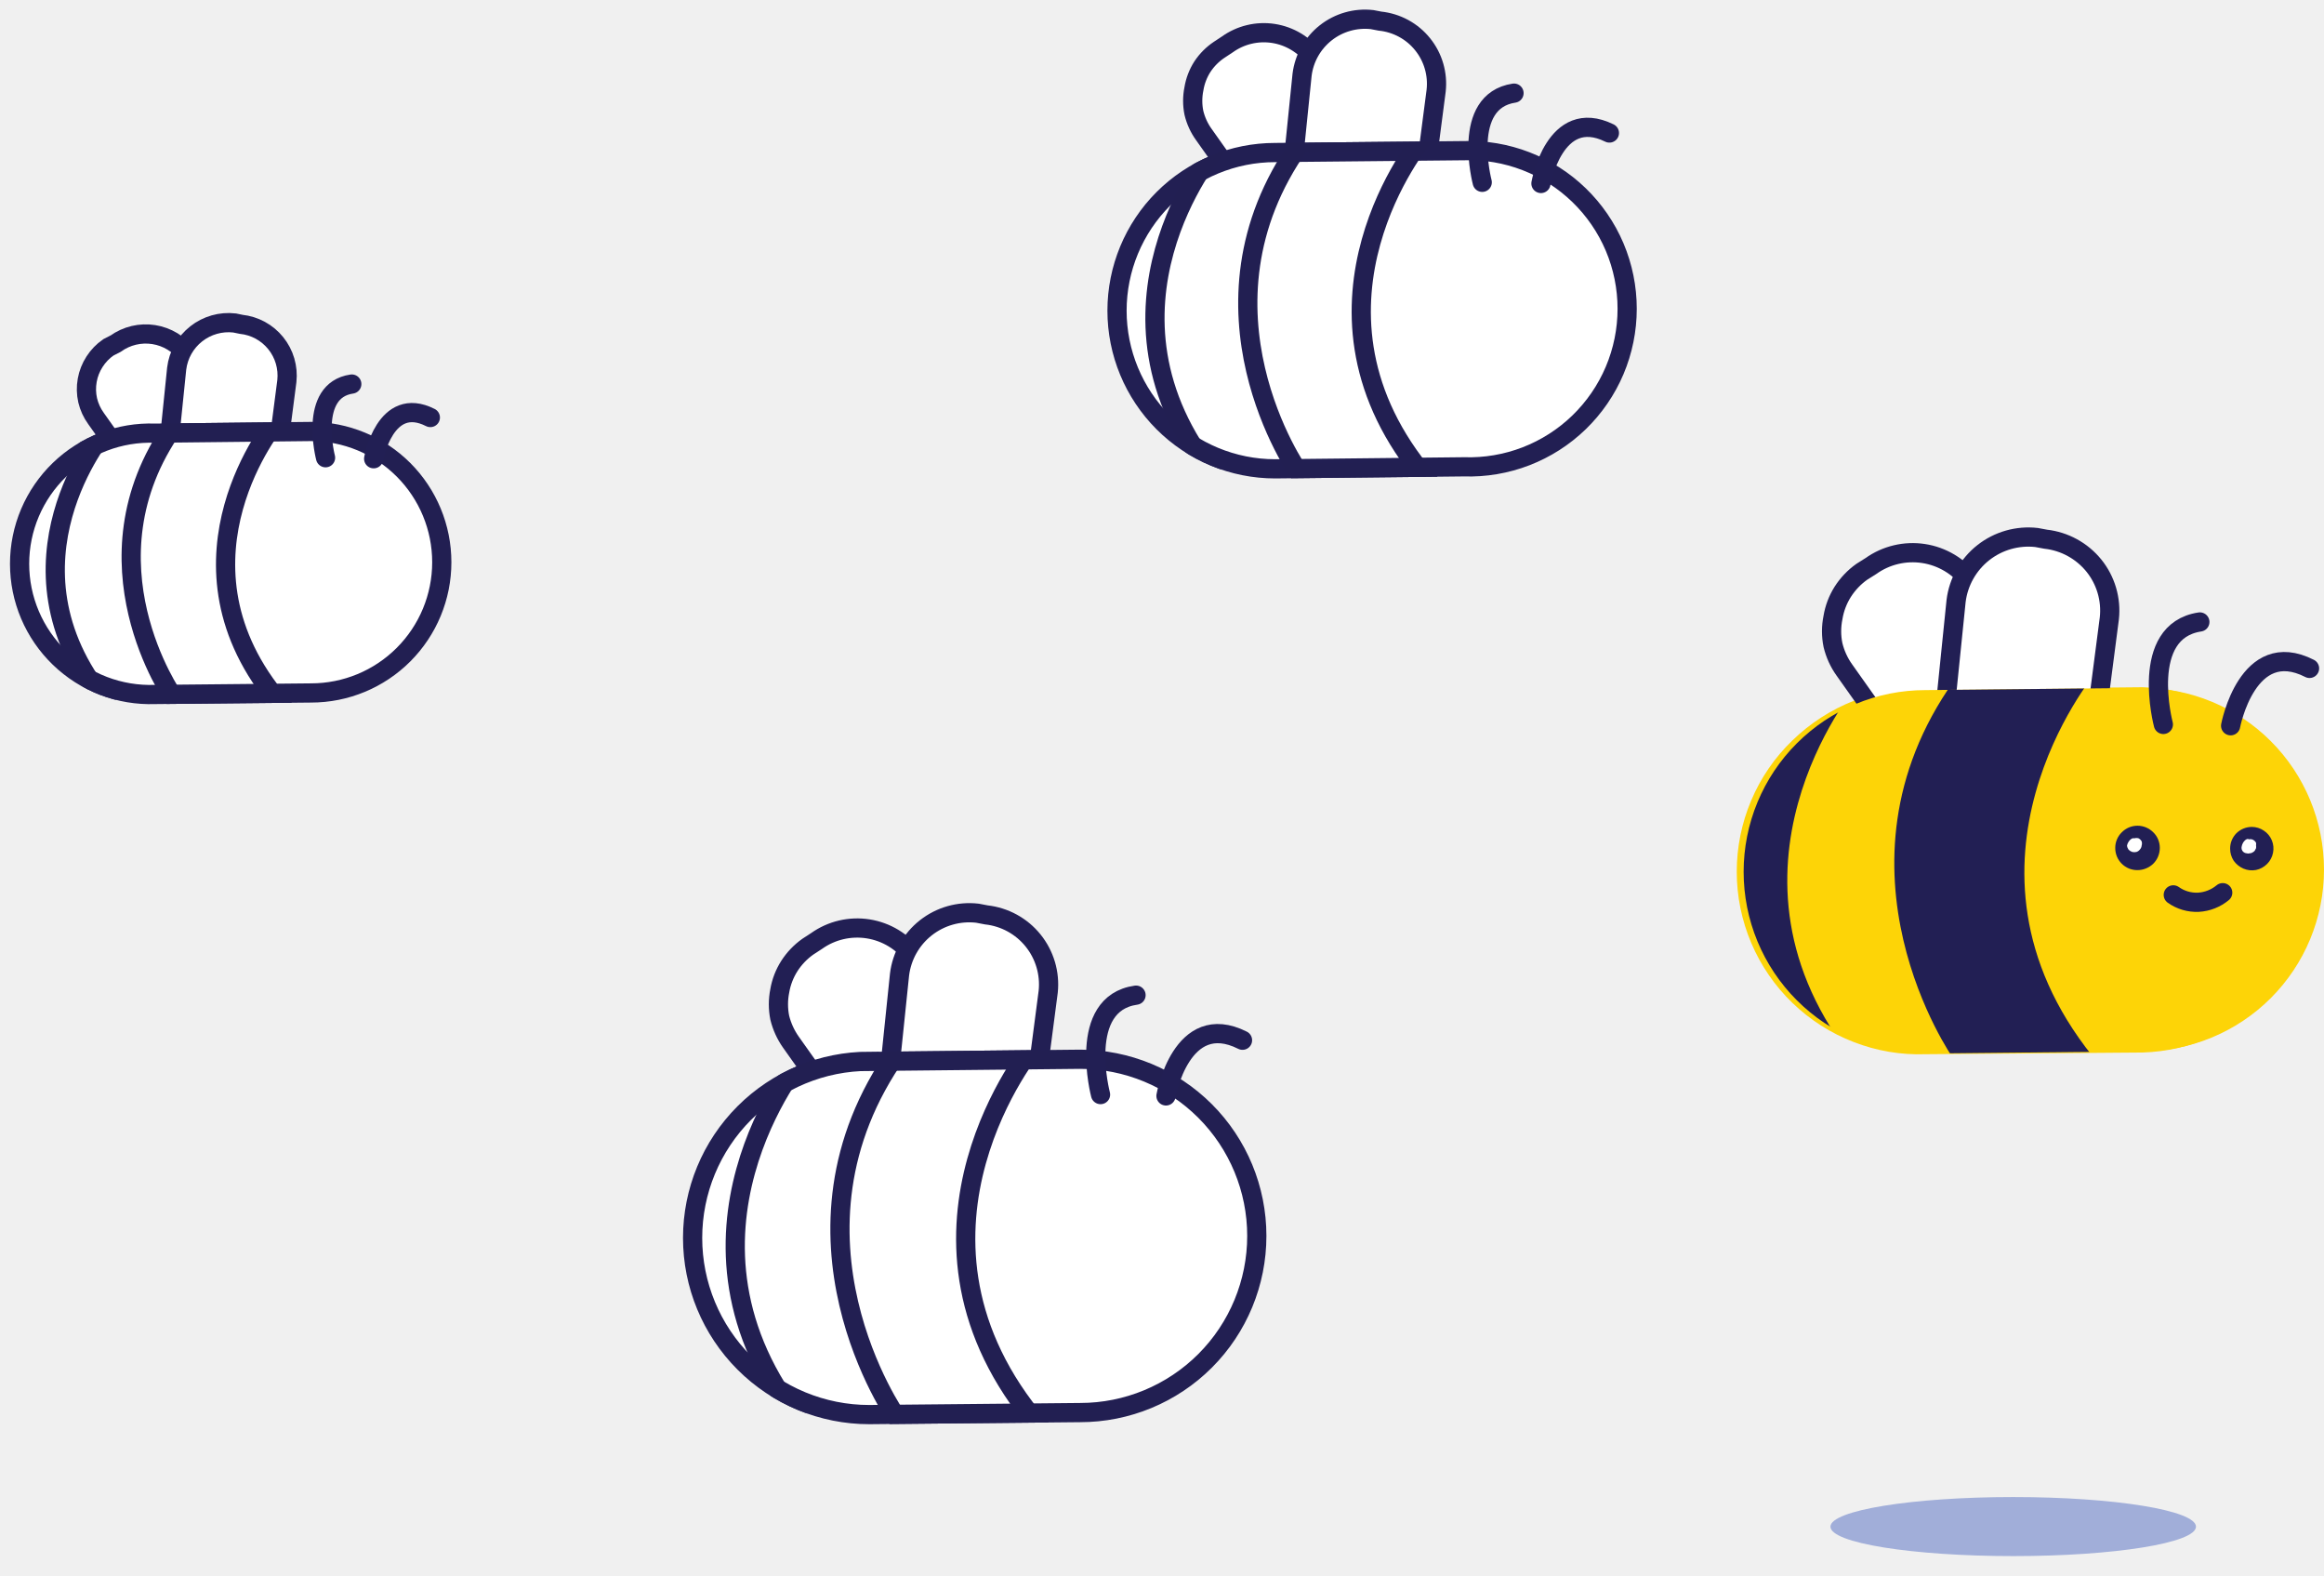
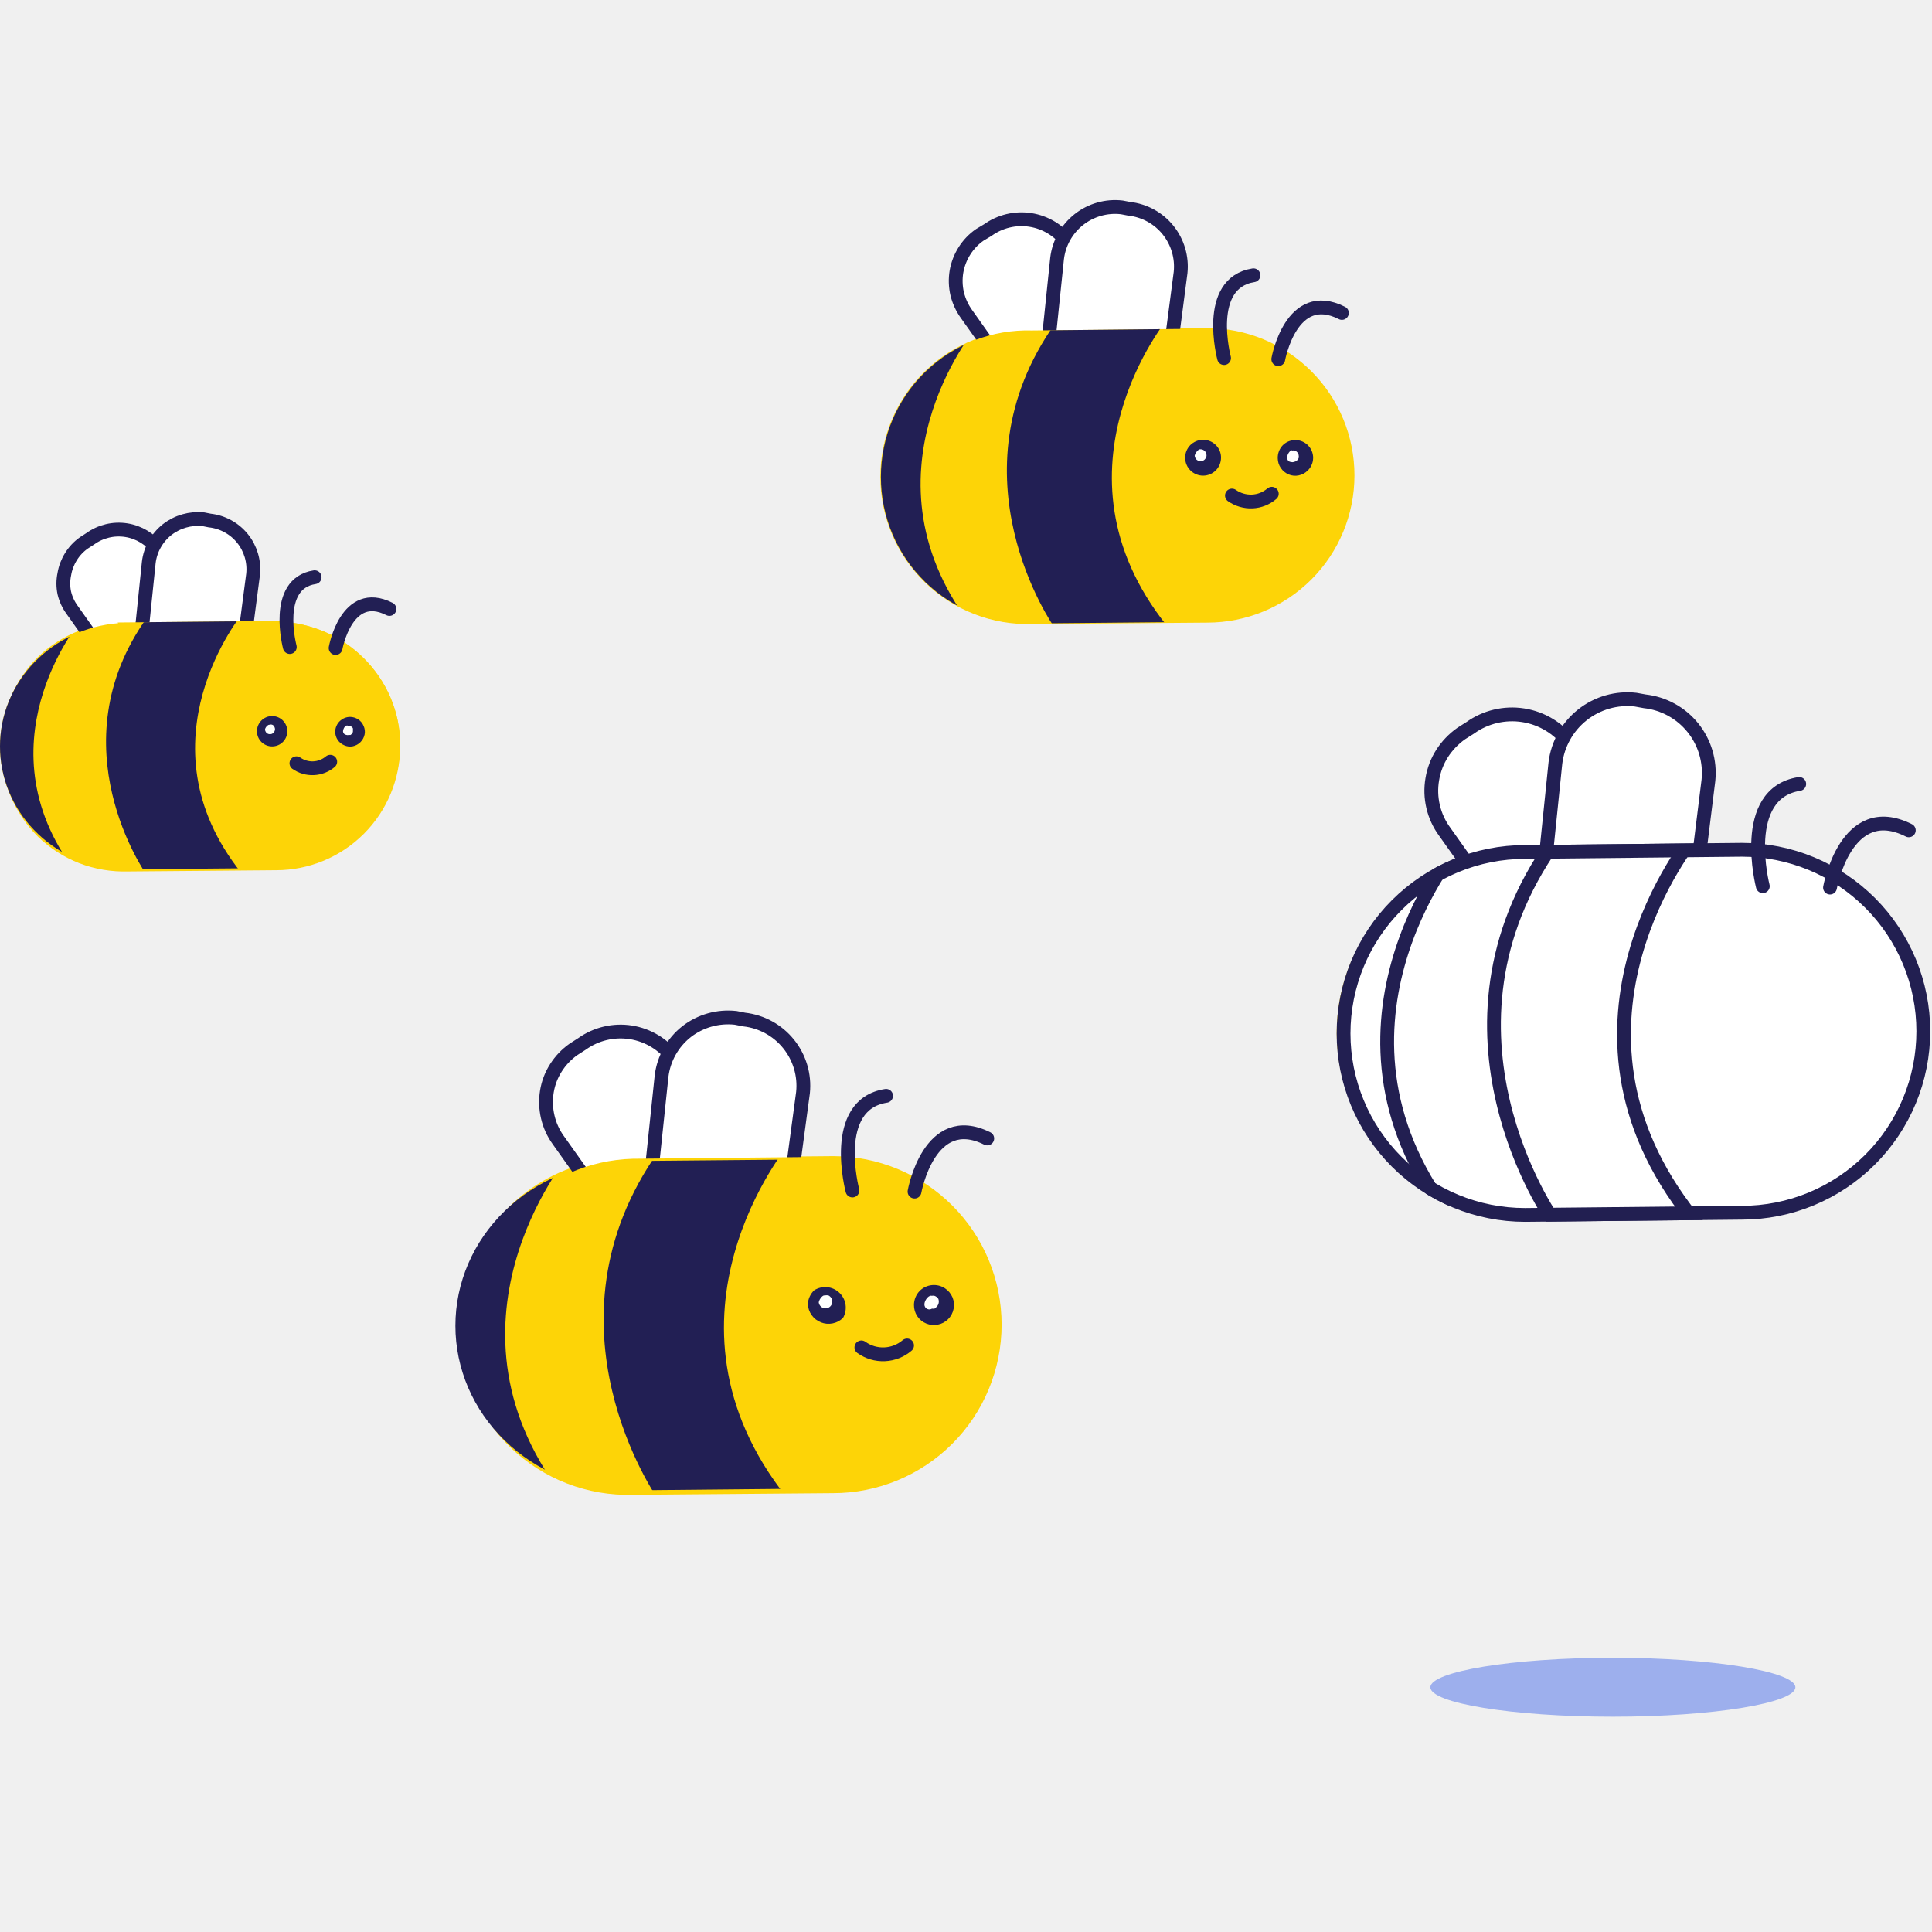
- <svg xmlns="http://www.w3.org/2000/svg" width="121" height="82" viewBox="0 0 121 82" fill="none">
-   <path d="M100.251 35.879L111.558 35.774C114.03 35.849 116.375 36.883 118.097 38.658C119.818 40.433 120.781 42.809 120.781 45.281C120.781 47.754 119.818 50.129 118.097 51.904C116.375 53.679 114.03 54.713 111.558 54.788L100.251 54.876C98.978 54.922 97.708 54.707 96.52 54.245C95.33 53.788 94.244 53.096 93.327 52.21C92.409 51.325 91.68 50.264 91.181 49.09C90.683 47.916 90.425 46.655 90.425 45.38C90.424 44.105 90.68 42.842 91.177 41.668C91.673 40.491 92.403 39.427 93.323 38.542C94.243 37.646 95.333 36.943 96.529 36.475C97.718 36.03 98.983 35.828 100.251 35.879Z" fill="#FDD407" />
-   <path d="M104.648 40.372L105.112 40.153C105.51 39.873 105.846 39.515 106.102 39.102C106.619 38.275 106.786 37.276 106.566 36.326C106.45 35.856 106.245 35.413 105.962 35.021L102.572 30.256C101.983 29.478 101.114 28.96 100.149 28.813C99.184 28.666 98.199 28.901 97.405 29.468L96.932 29.766C96.538 30.046 96.202 30.4 95.942 30.808C95.685 31.216 95.512 31.672 95.434 32.148C95.338 32.619 95.338 33.105 95.434 33.575C95.547 34.045 95.749 34.488 96.03 34.88L99.419 39.663C99.715 40.058 100.086 40.39 100.511 40.641C100.936 40.891 101.407 41.055 101.895 41.123C102.384 41.19 102.881 41.16 103.358 41.035C103.835 40.909 104.283 40.69 104.675 40.39L104.648 40.372Z" fill="white" stroke="#221F54" stroke-miterlimit="10" stroke-linecap="round" />
-   <path d="M104.412 41.187L104.893 41.283C105.883 41.387 106.874 41.1 107.655 40.483C108.436 39.866 108.944 38.968 109.071 37.981L109.824 32.183C109.877 31.696 109.832 31.203 109.694 30.732C109.556 30.262 109.326 29.823 109.019 29.442C108.394 28.671 107.491 28.177 106.505 28.067L106.032 27.979C105.04 27.868 104.044 28.152 103.26 28.77C102.477 29.388 101.968 30.29 101.845 31.281L101.25 37.114C101.177 37.592 101.201 38.08 101.322 38.548C101.442 39.016 101.656 39.455 101.95 39.838C102.247 40.22 102.62 40.536 103.045 40.766C103.466 41.002 103.932 41.145 104.412 41.187Z" fill="white" stroke="#221F54" stroke-miterlimit="10" stroke-linecap="round" />
-   <path d="M100.242 35.923L111.541 35.809C114.049 35.809 116.455 36.805 118.229 38.579C120.003 40.353 121 42.759 121 45.268C121 47.777 120.003 50.183 118.229 51.956C116.455 53.73 114.049 54.727 111.541 54.727L100.242 54.841C99 54.841 97.77 54.596 96.623 54.121C95.475 53.645 94.432 52.949 93.554 52.07C92.675 51.192 91.979 50.149 91.503 49.002C91.028 47.854 90.783 46.624 90.783 45.382C90.783 44.14 91.028 42.91 91.503 41.762C91.979 40.614 92.675 39.572 93.554 38.693C94.432 37.815 95.475 37.118 96.623 36.643C97.77 36.167 99 35.923 100.242 35.923Z" fill="#FDD407" />
-   <mask id="mask0" mask-type="alpha" maskUnits="userSpaceOnUse" x="90" y="35" width="31" height="20">
-     <path d="M100.242 35.923L111.541 35.809C114.049 35.809 116.455 36.805 118.229 38.579C120.003 40.353 121 42.759 121 45.268C121 47.777 120.003 50.183 118.229 51.956C116.455 53.73 114.049 54.727 111.541 54.727L100.242 54.841C99 54.841 97.77 54.596 96.623 54.121C95.475 53.645 94.432 52.949 93.554 52.07C92.675 51.192 91.979 50.149 91.503 49.002C91.028 47.854 90.783 46.624 90.783 45.382C90.783 44.14 91.028 42.91 91.503 41.762C91.979 40.614 92.675 39.572 93.554 38.693C94.432 37.815 95.475 37.118 96.623 36.643C97.77 36.167 99 35.923 100.242 35.923Z" fill="#FDD407" />
+ <svg xmlns="http://www.w3.org/2000/svg" width="140" height="140" viewBox="0 0 140 140" fill="none">
+   <path d="M110.53 61.678L126.24 61.498C129.744 61.498 133.104 62.89 135.581 65.368C138.058 67.845 139.45 71.205 139.45 74.709C139.45 78.212 138.058 81.572 135.581 84.049C133.104 86.527 129.744 87.918 126.24 87.918L110.53 88.049C107.861 88.138 105.227 87.417 102.976 85.981C100.724 84.544 98.96 82.46 97.917 80.001C96.874 77.543 96.599 74.826 97.13 72.209C97.66 69.592 98.971 67.196 100.89 65.338C102.168 64.111 103.677 63.149 105.33 62.508C106.99 61.886 108.759 61.603 110.53 61.678Z" fill="#FDD407" />
+   <path d="M116.64 67.928L117.28 67.618C117.83 67.23 118.299 66.737 118.66 66.168C119.021 65.601 119.263 64.967 119.373 64.304C119.483 63.641 119.458 62.962 119.3 62.309C119.142 61.656 118.857 61.04 118.46 60.498L113.75 53.868C112.936 52.773 111.724 52.041 110.376 51.83C109.028 51.619 107.65 51.945 106.54 52.739L105.88 53.158C105.332 53.546 104.864 54.035 104.5 54.599C104.141 55.165 103.9 55.797 103.79 56.459C103.676 57.119 103.696 57.796 103.849 58.449C104.002 59.102 104.284 59.717 104.68 60.258L109.4 66.909C110.231 67.996 111.458 68.712 112.814 68.899C114.17 69.086 115.545 68.73 116.64 67.909V67.928Z" fill="white" stroke="#221F54" stroke-miterlimit="10" stroke-linecap="round" />
+   <path d="M116.32 69.059L116.98 69.189C118.358 69.336 119.738 68.938 120.826 68.08C121.914 67.222 122.622 65.972 122.8 64.599L123.8 56.539C123.94 55.169 123.533 53.798 122.668 52.727C121.803 51.656 120.549 50.97 119.18 50.819L118.52 50.699C117.142 50.543 115.759 50.939 114.671 51.798C113.583 52.658 112.878 53.912 112.71 55.289L111.88 63.389C111.77 64.054 111.8 64.736 111.97 65.389C112.132 66.041 112.432 66.652 112.85 67.179C113.264 67.71 113.781 68.152 114.37 68.479C114.972 68.808 115.636 69.006 116.32 69.059Z" fill="white" stroke="#221F54" stroke-miterlimit="10" stroke-linecap="round" />
+   <path d="M110.51 61.738L126.22 61.578C127.947 61.578 129.657 61.919 131.252 62.579C132.848 63.24 134.297 64.209 135.518 65.43C136.74 66.651 137.708 68.101 138.369 69.696C139.03 71.291 139.37 73.001 139.37 74.728C139.37 76.455 139.03 78.165 138.369 79.761C137.708 81.356 136.74 82.806 135.518 84.027C134.297 85.248 132.848 86.216 131.252 86.877C129.657 87.538 127.947 87.878 126.22 87.878L110.51 88.038C108.783 88.038 107.073 87.698 105.478 87.037C103.882 86.376 102.433 85.408 101.212 84.187C99.99 82.966 99.022 81.516 98.361 79.921C97.7 78.325 97.36 76.615 97.36 74.888C97.36 73.162 97.7 71.451 98.361 69.856C99.022 68.261 99.99 66.811 101.212 65.59C102.433 64.369 103.882 63.4 105.478 62.739C107.073 62.078 108.783 61.738 110.51 61.738Z" fill="white" stroke="#221F51" stroke-miterlimit="10" />
+   <mask id="mask0" mask-type="alpha" maskUnits="userSpaceOnUse" x="96" y="61" width="44" height="28">
+     <path d="M110.51 61.739L126.22 61.579C127.947 61.579 129.657 61.919 131.252 62.58C132.848 63.24 134.297 64.209 135.519 65.43C136.74 66.651 137.708 68.101 138.369 69.696C139.03 71.292 139.37 73.002 139.37 74.729C139.37 76.456 139.03 78.165 138.369 79.761C137.708 81.356 136.74 82.806 135.519 84.027C134.297 85.248 132.848 86.217 131.252 86.878C129.657 87.538 127.947 87.879 126.22 87.879L110.51 88.039C108.783 88.039 107.073 87.698 105.478 87.038C103.882 86.377 102.433 85.408 101.212 84.187C99.991 82.966 99.022 81.516 98.361 79.921C97.7 78.326 97.36 76.615 97.36 74.889C97.36 73.162 97.7 71.452 98.361 69.856C99.022 68.261 99.991 66.811 101.212 65.59C102.433 64.369 103.882 63.4 105.478 62.74C107.073 62.079 108.783 61.739 110.51 61.739Z" fill="white" stroke="#221F51" stroke-miterlimit="10" />
  </mask>
  <g mask="url(#mask0)">
-     <path d="M109.045 35.108C109.045 35.108 100.908 44.926 108.949 54.981L101.679 55.069C101.679 55.069 94.777 45.233 101.732 35.441C101.924 35.31 109.027 35.187 109.045 35.108Z" fill="#221F54" />
-     <path d="M96.617 35.765C96.617 35.765 88.603 45.399 96.617 55.314L89.356 55.419C89.356 55.419 82.428 45.68 89.356 36.089C89.417 35.958 96.634 36.01 96.617 35.765Z" fill="#221F54" />
+     <path d="M122.75 60.609C122.75 60.609 111.44 74.259 122.61 88.229L112.51 88.349C112.51 88.349 102.89 74.699 112.59 61.069C112.85 60.889 122.72 60.719 122.75 60.609Z" stroke="#221F51" stroke-miterlimit="10" />
+     <path d="M105.47 61.498C105.47 61.498 94.33 74.849 105.47 88.678L95.38 88.819C95.38 88.819 85.76 75.278 95.38 61.959C95.46 61.788 105.5 61.868 105.47 61.498Z" stroke="#221F51" stroke-miterlimit="10" />
  </g>
-   <path d="M115.727 46.468C115.368 46.766 114.923 46.94 114.458 46.967C113.992 46.987 113.533 46.852 113.153 46.582" stroke="#221F54" stroke-miterlimit="10" stroke-linecap="round" />
-   <path d="M110.131 44.138C110.13 44.29 110.159 44.441 110.216 44.582C110.274 44.723 110.359 44.851 110.467 44.958C110.574 45.066 110.702 45.151 110.843 45.209C110.984 45.266 111.135 45.295 111.287 45.294C111.594 45.293 111.888 45.173 112.11 44.961C112.329 44.743 112.451 44.447 112.452 44.138C112.452 43.986 112.422 43.836 112.364 43.696C112.305 43.556 112.219 43.429 112.11 43.324C111.892 43.105 111.596 42.982 111.287 42.982C111.135 42.982 110.985 43.013 110.845 43.071C110.706 43.13 110.579 43.216 110.472 43.324C110.364 43.429 110.277 43.556 110.219 43.696C110.16 43.836 110.13 43.986 110.131 44.138Z" fill="#221F54" />
-   <path d="M110.744 44.016C110.751 44.091 110.779 44.164 110.823 44.226C110.876 44.281 110.942 44.324 111.015 44.348C111.087 44.366 111.162 44.366 111.234 44.348C111.308 44.325 111.373 44.279 111.418 44.217C111.468 44.161 111.499 44.09 111.506 44.016C111.528 43.944 111.528 43.868 111.506 43.797C111.47 43.73 111.415 43.675 111.348 43.639C111.274 43.617 111.195 43.617 111.121 43.639C110.998 43.586 110.788 43.788 110.744 44.016Z" fill="white" />
-   <path d="M116.113 44.173C116.112 44.397 116.176 44.616 116.297 44.804C116.425 44.985 116.601 45.127 116.805 45.215C117.012 45.304 117.24 45.328 117.462 45.286C117.681 45.24 117.882 45.13 118.04 44.97C118.197 44.812 118.303 44.611 118.346 44.392C118.391 44.173 118.369 43.946 118.283 43.74C118.198 43.534 118.052 43.358 117.864 43.236C117.681 43.112 117.464 43.045 117.243 43.044C116.941 43.045 116.652 43.164 116.437 43.376C116.228 43.589 116.111 43.875 116.113 44.173Z" fill="#221F54" />
-   <path d="M116.717 44.05C116.7 44.105 116.7 44.164 116.717 44.219C116.734 44.274 116.768 44.322 116.814 44.357C116.858 44.394 116.913 44.415 116.971 44.418C117.025 44.435 117.083 44.435 117.138 44.418C117.188 44.417 117.236 44.402 117.278 44.375C117.321 44.353 117.36 44.324 117.392 44.287C117.418 44.245 117.442 44.201 117.462 44.156C117.47 44.106 117.47 44.056 117.462 44.007C117.469 43.96 117.469 43.913 117.462 43.867C117.437 43.823 117.404 43.784 117.365 43.753C117.329 43.724 117.287 43.703 117.243 43.691C117.194 43.678 117.143 43.678 117.094 43.691C116.98 43.604 116.761 43.814 116.717 44.05Z" fill="white" />
-   <path d="M116.139 37.779C116.139 37.779 117.015 33.146 120.247 34.793" stroke="#221F54" stroke-miterlimit="10" stroke-linecap="round" />
-   <path d="M112.636 37.71C112.636 37.71 111.348 32.857 114.536 32.376" stroke="#221F54" stroke-miterlimit="10" stroke-linecap="round" />
-   <path d="M104.823 81.002C110.078 81.002 114.335 80.319 114.335 79.47C114.335 78.62 110.078 77.928 104.823 77.928C99.568 77.928 95.303 78.62 95.303 79.47C95.303 80.319 99.559 81.002 104.823 81.002Z" fill="#A1AED9" />
-   <path d="M45.275 55.2L56.24 55.104C58.689 55.104 61.037 56.076 62.768 57.808C64.499 59.539 65.472 61.887 65.472 64.335C65.472 66.783 64.499 69.132 62.768 70.863C61.037 72.594 58.689 73.567 56.24 73.567L45.266 73.654C44.024 73.694 42.787 73.482 41.629 73.031C40.471 72.579 39.417 71.897 38.531 71.027C37.639 70.166 36.929 69.135 36.444 67.994C35.96 66.854 35.71 65.627 35.71 64.388C35.71 63.148 35.96 61.922 36.444 60.781C36.929 59.64 37.639 58.609 38.531 57.749C39.419 56.881 40.474 56.2 41.631 55.749C42.788 55.297 44.025 55.084 45.266 55.121L45.275 55.2Z" fill="#FDD407" />
-   <path d="M49.54 59.571L49.996 59.352C50.386 59.092 50.722 58.759 50.985 58.371C51.238 57.974 51.407 57.53 51.484 57.066C51.564 56.603 51.546 56.129 51.432 55.673C51.323 55.216 51.127 54.785 50.854 54.403L47.561 49.779C46.991 49.013 46.144 48.501 45.201 48.352C44.258 48.203 43.294 48.429 42.516 48.982L42.06 49.279C41.677 49.55 41.35 49.892 41.097 50.287C40.846 50.681 40.676 51.122 40.598 51.583C40.506 52.042 40.506 52.516 40.598 52.975C40.71 53.431 40.906 53.861 41.176 54.245L44.469 58.887C45.051 59.649 45.911 60.149 46.86 60.28C47.328 60.348 47.806 60.322 48.264 60.205C48.722 60.088 49.153 59.881 49.531 59.597L49.54 59.571Z" fill="white" stroke="#221F54" stroke-miterlimit="10" stroke-linecap="round" />
-   <path d="M49.321 60.359L49.785 60.446C50.746 60.553 51.709 60.277 52.468 59.679C53.227 59.081 53.72 58.208 53.84 57.25L54.576 51.618C54.675 50.662 54.391 49.705 53.787 48.957C53.184 48.209 52.309 47.73 51.353 47.624L50.889 47.536C49.928 47.425 48.962 47.699 48.202 48.298C47.442 48.897 46.95 49.773 46.834 50.733L46.247 56.4C46.174 56.864 46.198 57.338 46.317 57.793C46.431 58.248 46.64 58.675 46.93 59.045C47.215 59.419 47.575 59.728 47.987 59.955C48.399 60.181 48.853 60.319 49.321 60.359Z" fill="white" stroke="#221F54" stroke-miterlimit="10" stroke-linecap="round" />
-   <path d="M45.257 55.252L56.24 55.139C58.679 55.139 61.018 56.108 62.743 57.832C64.468 59.557 65.436 61.896 65.436 64.335C65.436 66.774 64.468 69.113 62.743 70.838C61.018 72.562 58.679 73.531 56.24 73.531L45.257 73.636C42.818 73.636 40.479 72.668 38.754 70.943C37.029 69.218 36.061 66.879 36.061 64.44C36.061 62.001 37.029 59.662 38.754 57.937C40.479 56.213 42.818 55.244 45.257 55.244V55.252Z" fill="white" stroke="#221F52" stroke-miterlimit="10" />
-   <mask id="mask1" mask-type="alpha" maskUnits="userSpaceOnUse" x="35" y="54" width="31" height="21">
-     <path d="M45.257 55.252L56.24 55.139C58.679 55.139 61.019 56.108 62.743 57.832C64.468 59.557 65.437 61.896 65.437 64.335C65.437 66.774 64.468 69.113 62.743 70.838C61.019 72.562 58.679 73.531 56.24 73.531L45.257 73.636C42.818 73.636 40.479 72.668 38.755 70.943C37.03 69.218 36.061 66.879 36.061 64.44C36.061 62.001 37.03 59.662 38.755 57.937C40.479 56.213 42.818 55.244 45.257 55.244V55.252Z" fill="white" stroke="#221F52" stroke-miterlimit="10" />
+   <path d="M132.61 64.319C132.61 64.319 133.76 57.879 138.32 60.169" stroke="#221F54" stroke-miterlimit="10" stroke-linecap="round" />
+   <path d="M127.74 64.219C127.74 64.219 126 57.499 130.38 56.809" stroke="#221F54" stroke-miterlimit="10" stroke-linecap="round" />
+   <path d="M116.87 124.398C124.18 124.398 130.1 123.398 130.1 122.268C130.1 121.138 124.18 120.128 116.87 120.128C109.56 120.128 103.65 121.128 103.65 122.268C103.65 123.408 109.57 124.398 116.87 124.398Z" fill="#9DAFED" />
+   <path d="M45.86 83.909L60.37 83.779C63.608 83.779 66.714 85.065 69.004 87.355C71.294 89.645 72.58 92.75 72.58 95.989C72.58 99.227 71.294 102.333 69.004 104.622C66.714 106.912 63.608 108.199 60.37 108.199L45.86 108.319C44.23 108.365 42.607 108.086 41.086 107.499C39.565 106.912 38.176 106.028 37 104.899C35.826 103.759 34.888 102.4 34.24 100.899C33.6 99.39 33.27 97.768 33.27 96.129C33.27 94.49 33.6 92.867 34.24 91.359C35.209 89.087 36.841 87.16 38.924 85.833C41.006 84.505 43.441 83.838 45.91 83.919L45.86 83.909Z" fill="#FDD407" />
+   <path d="M51.5 89.689L52.1 89.399C52.608 89.045 53.041 88.593 53.37 88.069C53.691 87.539 53.905 86.951 54 86.338C54.125 85.732 54.125 85.106 54 84.499C53.856 83.894 53.594 83.323 53.23 82.819L48.83 76.698C48.081 75.683 46.962 75.004 45.715 74.807C44.469 74.611 43.195 74.913 42.17 75.648L41.56 76.038C41.054 76.394 40.622 76.846 40.29 77.368C39.954 77.891 39.73 78.476 39.63 79.088C39.53 79.7 39.55 80.325 39.69 80.928C39.829 81.534 40.087 82.105 40.45 82.609L44.81 88.749C45.589 89.76 46.735 90.425 48 90.599C49.254 90.773 50.526 90.446 51.54 89.689H51.5Z" fill="white" stroke="#221F54" stroke-miterlimit="10" stroke-linecap="round" />
+   <path d="M51.21 90.739L51.82 90.849C53.093 90.99 54.37 90.624 55.375 89.831C56.38 89.037 57.032 87.879 57.19 86.609L58.19 79.168C58.319 77.902 57.943 76.636 57.143 75.645C56.344 74.654 55.185 74.02 53.92 73.879L53.31 73.758C52.038 73.616 50.761 73.975 49.75 74.758C48.745 75.55 48.094 76.708 47.94 77.978L47.15 85.499C47.051 86.111 47.079 86.737 47.23 87.338C47.383 87.942 47.659 88.508 48.041 89.001C48.423 89.493 48.903 89.901 49.45 90.198C49.993 90.498 50.592 90.681 51.21 90.739Z" fill="white" stroke="#221F54" stroke-miterlimit="10" stroke-linecap="round" />
+   <path d="M45.84 83.968L60.36 83.828C63.582 83.828 66.673 85.108 68.951 87.387C71.23 89.666 72.51 92.756 72.51 95.978C72.51 99.201 71.23 102.291 68.951 104.57C66.673 106.848 63.582 108.128 60.36 108.128L45.84 108.278C42.677 108.188 39.673 106.867 37.468 104.598C35.262 102.328 34.029 99.288 34.029 96.123C34.029 92.959 35.262 89.919 37.468 87.649C39.673 85.379 42.677 84.059 45.84 83.968Z" fill="#FDD407" />
+   <mask id="mask1" mask-type="alpha" maskUnits="userSpaceOnUse" x="33" y="84" width="40" height="24">
+     <path d="M45.278 84.137L60.37 84C63.72 84 66.932 85.257 69.301 87.493C71.669 89.73 73 92.763 73 95.926C73 99.09 71.669 102.123 69.301 104.36C66.932 106.596 63.72 107.853 60.37 107.853L45.278 108C41.989 107.911 38.867 106.615 36.575 104.387C34.282 102.159 33 99.175 33 96.069C33 92.962 34.282 89.978 36.575 87.75C38.867 85.523 41.989 84.227 45.278 84.137Z" fill="#FDD407" />
  </mask>
  <g mask="url(#mask1)">
-     <path d="M53.815 54.456C53.815 54.456 45.932 63.993 53.709 73.724L46.703 73.812C46.703 73.812 39.985 64.274 46.755 54.753C46.895 54.657 53.788 54.534 53.815 54.456Z" stroke="#221F52" stroke-miterlimit="10" />
-     <path d="M41.737 55.095C41.737 55.095 33.959 64.423 41.737 74.083L34.73 74.18C34.73 74.18 27.995 64.721 34.73 55.41C34.747 55.279 41.763 55.34 41.737 55.095Z" stroke="#221F52" stroke-miterlimit="10" />
+     <path d="M57.15 82.928C57.15 82.928 46.7 95.499 57 108.498L47.67 108.618C47.67 108.618 38.78 95.999 47.74 83.398C48 83.189 57.12 83.028 57.15 82.928Z" fill="#221F54" />
+     <path d="M41.18 83.769C41.18 83.769 30.89 96.109 41.18 108.889L31.86 109.019C31.86 109.019 23 96.499 31.86 84.189C31.93 84.009 41.21 84.089 41.18 83.769Z" fill="#221F54" />
  </g>
-   <path d="M60.707 57.048C60.707 57.048 61.504 52.546 64.692 54.149" stroke="#221F54" stroke-miterlimit="10" stroke-linecap="round" />
-   <path d="M57.3 56.978C57.3 56.978 56.048 52.24 59.148 51.802" stroke="#221F54" stroke-miterlimit="10" stroke-linecap="round" />
-   <path d="M66.4 7.896L76.236 7.808C78.383 7.878 80.419 8.78 81.913 10.324C83.408 11.868 84.243 13.932 84.243 16.081C84.243 18.229 83.408 20.294 81.913 21.837C80.419 23.381 78.383 24.283 76.236 24.353L66.4 24.432C65.289 24.473 64.182 24.289 63.145 23.89C62.107 23.491 61.162 22.886 60.365 22.111C59.164 20.948 58.342 19.449 58.009 17.811C57.676 16.172 57.847 14.471 58.5 12.932C59.154 11.397 60.257 10.095 61.663 9.197C63.07 8.298 64.714 7.845 66.382 7.896H66.4Z" fill="#FDD407" />
-   <path d="M70.254 11.811L70.665 11.618C71.009 11.383 71.306 11.086 71.541 10.742C71.766 10.387 71.918 9.989 71.987 9.574C72.056 9.159 72.042 8.734 71.944 8.325C71.845 7.915 71.667 7.528 71.418 7.186L68.414 3.009C67.901 2.325 67.141 1.87 66.296 1.74C65.451 1.611 64.589 1.818 63.895 2.317L63.483 2.588C63.136 2.819 62.838 3.117 62.608 3.464C62.38 3.817 62.228 4.214 62.161 4.629C62.078 5.039 62.078 5.462 62.161 5.873C62.258 6.279 62.434 6.663 62.678 7.002L65.629 11.163C66.149 11.845 66.917 12.295 67.766 12.415C68.186 12.476 68.613 12.454 69.023 12.349C69.434 12.243 69.819 12.058 70.157 11.802L70.254 11.811Z" fill="white" stroke="#221F54" stroke-miterlimit="10" stroke-linecap="round" />
-   <path d="M70.026 12.52L70.438 12.599C70.868 12.659 71.305 12.632 71.725 12.521C72.144 12.41 72.537 12.216 72.881 11.951C73.562 11.413 74.005 10.63 74.116 9.77L74.773 4.725C74.822 4.295 74.784 3.859 74.663 3.443C74.542 3.027 74.34 2.639 74.067 2.302C73.795 1.964 73.459 1.684 73.078 1.478C72.697 1.272 72.279 1.143 71.848 1.099L71.436 1.02C70.573 0.924 69.707 1.171 69.025 1.709C68.343 2.247 67.9 3.031 67.793 3.893L67.276 8.973C67.208 9.381 67.226 9.799 67.328 10.199C67.435 10.609 67.623 10.993 67.88 11.329C68.137 11.663 68.463 11.938 68.835 12.135C69.201 12.346 69.606 12.477 70.026 12.52Z" fill="white" stroke="#221F54" stroke-miterlimit="10" stroke-linecap="round" />
-   <path d="M66.391 7.94L76.218 7.843C77.321 7.807 78.42 7.993 79.45 8.391C80.48 8.788 81.419 9.388 82.212 10.156C83.005 10.924 83.636 11.843 84.067 12.859C84.497 13.876 84.719 14.968 84.719 16.072C84.719 17.175 84.497 18.268 84.067 19.284C83.636 20.301 83.005 21.22 82.212 21.988C81.419 22.755 80.48 23.355 79.45 23.753C78.42 24.15 77.321 24.336 76.218 24.3L66.391 24.405C64.207 24.405 62.114 23.538 60.569 21.994C59.026 20.45 58.158 18.356 58.158 16.172C58.158 13.989 59.026 11.895 60.569 10.351C62.114 8.807 64.207 7.94 66.391 7.94Z" fill="white" stroke="#221F53" stroke-miterlimit="10" />
-   <mask id="mask2" mask-type="alpha" maskUnits="userSpaceOnUse" x="57" y="7" width="29" height="18">
-     <path d="M66.391 7.94L76.218 7.843C77.321 7.807 78.42 7.993 79.45 8.391C80.48 8.788 81.419 9.388 82.212 10.156C83.005 10.924 83.636 11.843 84.067 12.859C84.497 13.876 84.719 14.968 84.719 16.072C84.719 17.175 84.497 18.268 84.067 19.284C83.636 20.301 83.005 21.22 82.212 21.988C81.419 22.755 80.48 23.355 79.45 23.753C78.42 24.15 77.321 24.336 76.218 24.3L66.391 24.405C64.207 24.405 62.114 23.538 60.569 21.994C59.026 20.45 58.158 18.356 58.158 16.172C58.158 13.989 59.026 11.895 60.569 10.351C62.114 8.807 64.207 7.94 66.391 7.94Z" fill="white" stroke="#221F53" stroke-miterlimit="10" />
+   <path d="M65.73 97.499C65.273 97.888 64.699 98.113 64.099 98.138C63.499 98.164 62.908 97.988 62.42 97.638" stroke="#221F54" stroke-miterlimit="10" stroke-linecap="round" />
+   <path d="M58.54 94.499C58.553 94.788 58.65 95.067 58.819 95.303C58.988 95.538 59.221 95.72 59.491 95.825C59.76 95.931 60.055 95.957 60.339 95.898C60.623 95.841 60.883 95.702 61.09 95.499C61.256 95.21 61.32 94.874 61.272 94.544C61.225 94.215 61.068 93.911 60.828 93.681C60.587 93.45 60.276 93.307 59.945 93.274C59.614 93.241 59.281 93.32 59 93.499C58.725 93.761 58.561 94.119 58.54 94.499Z" fill="#221F54" />
+   <path d="M59.33 94.368C59.341 94.464 59.379 94.554 59.44 94.629C59.5 94.707 59.585 94.763 59.68 94.788C59.774 94.818 59.876 94.818 59.97 94.788C60.062 94.758 60.144 94.701 60.204 94.624C60.265 94.548 60.301 94.456 60.31 94.359C60.319 94.261 60.298 94.164 60.25 94.079C60.202 93.996 60.133 93.927 60.05 93.879C59.955 93.854 59.855 93.854 59.76 93.879C59.66 93.819 59.39 94.079 59.33 94.368Z" fill="white" />
+   <path d="M66.23 94.569C66.227 94.855 66.31 95.136 66.469 95.376C66.627 95.615 66.854 95.8 67.12 95.909C67.386 96.019 67.678 96.047 67.96 95.989C68.242 95.934 68.501 95.796 68.704 95.593C68.908 95.39 69.045 95.131 69.1 94.849C69.158 94.567 69.13 94.274 69.02 94.008C68.907 93.744 68.719 93.518 68.48 93.359C68.201 93.174 67.866 93.091 67.533 93.124C67.2 93.157 66.888 93.303 66.65 93.538C66.38 93.814 66.23 94.183 66.23 94.569Z" fill="#221F54" />
+   <path d="M67 94.409C66.98 94.481 66.98 94.557 67 94.629C67.021 94.699 67.062 94.762 67.12 94.809C67.178 94.853 67.247 94.881 67.32 94.889C67.397 94.889 67.473 94.868 67.54 94.829C67.6 94.838 67.66 94.838 67.72 94.829C67.771 94.794 67.818 94.754 67.86 94.709C67.922 94.65 67.97 94.578 68 94.499C68.04 94.378 68.04 94.249 68 94.129C67.969 94.075 67.928 94.028 67.88 93.989C67.829 93.949 67.771 93.918 67.71 93.899C67.647 93.888 67.583 93.888 67.52 93.899C67.34 93.839 67.07 94.109 67 94.409Z" fill="white" />
+   <path d="M66.27 86.348C66.27 86.348 67.33 80.398 71.54 82.498" stroke="#221F54" stroke-miterlimit="10" stroke-linecap="round" />
+   <path d="M61.77 86.268C61.77 86.268 60.11 80.038 64.21 79.408" stroke="#221F54" stroke-miterlimit="10" stroke-linecap="round" />
+   <path d="M74.79 23.889L87.48 23.779C90.31 23.779 93.024 24.903 95.025 26.904C97.026 28.905 98.15 31.619 98.15 34.449C98.15 37.278 97.026 39.992 95.025 41.993C93.024 43.994 90.31 45.119 87.48 45.119L74.79 45.219C73.362 45.262 71.94 45.019 70.608 44.502C69.275 43.986 68.061 43.208 67.035 42.213C66.009 41.218 65.194 40.028 64.637 38.712C64.08 37.396 63.793 35.982 63.793 34.554C63.793 33.125 64.08 31.711 64.637 30.395C65.194 29.079 66.009 27.889 67.035 26.894C68.061 25.899 69.275 25.121 70.608 24.605C71.94 24.088 73.362 23.845 74.79 23.889Z" fill="#FDD407" />
+   <path d="M79.73 28.938L80.25 28.688C80.695 28.369 81.073 27.965 81.36 27.498C81.651 27.043 81.846 26.532 81.93 25.998C82.019 25.464 82.002 24.917 81.88 24.388C81.751 23.859 81.52 23.36 81.2 22.918L77.39 17.588C76.735 16.701 75.756 16.108 74.667 15.938C73.577 15.768 72.465 16.034 71.57 16.678L71 17.018C70.555 17.326 70.178 17.721 69.89 18.178C69.6 18.635 69.403 19.145 69.31 19.678C69.221 20.213 69.238 20.76 69.36 21.288C69.488 21.813 69.716 22.309 70.03 22.748L73.84 28.118C74.511 28.998 75.501 29.577 76.597 29.731C77.692 29.884 78.803 29.599 79.69 28.938H79.73Z" fill="white" stroke="#221F54" stroke-miterlimit="10" stroke-linecap="round" />
+   <path d="M79.48 29.858L80.01 29.959C81.122 30.08 82.238 29.759 83.115 29.065C83.993 28.37 84.562 27.359 84.7 26.248L85.55 19.748C85.665 18.642 85.337 17.535 84.638 16.669C83.939 15.803 82.926 15.249 81.82 15.129L81.29 15.028C80.178 14.899 79.059 15.216 78.18 15.909C77.301 16.603 76.733 17.616 76.6 18.729L75.92 25.279C75.837 25.815 75.864 26.363 76 26.889C76.129 27.417 76.372 27.912 76.71 28.338C77.045 28.751 77.46 29.091 77.93 29.338C78.403 29.621 78.932 29.798 79.48 29.858Z" fill="white" stroke="#221F54" stroke-miterlimit="10" stroke-linecap="round" />
+   <path d="M74.78 23.948L87.47 23.818C90.287 23.818 92.988 24.937 94.98 26.929C96.971 28.921 98.09 31.622 98.09 34.438C98.09 37.255 96.971 39.956 94.98 41.948C92.988 43.94 90.287 45.058 87.47 45.058L74.78 45.178C73.359 45.222 71.943 44.98 70.617 44.466C69.291 43.952 68.082 43.177 67.061 42.187C66.04 41.197 65.228 40.012 64.674 38.703C64.12 37.393 63.834 35.985 63.834 34.563C63.834 33.141 64.12 31.734 64.674 30.424C65.228 29.114 66.04 27.93 67.061 26.94C68.082 25.95 69.291 25.175 70.617 24.661C71.943 24.147 73.359 23.905 74.78 23.948Z" fill="#FDD407" />
+   <mask id="mask2" mask-type="alpha" maskUnits="userSpaceOnUse" x="63" y="23" width="36" height="23">
+     <path d="M74.78 23.948L87.47 23.818C90.287 23.818 92.988 24.937 94.98 26.929C96.971 28.921 98.09 31.622 98.09 34.438C98.09 37.255 96.971 39.956 94.98 41.948C92.988 43.94 90.287 45.058 87.47 45.058L74.78 45.178C73.359 45.222 71.943 44.98 70.617 44.466C69.291 43.952 68.082 43.177 67.061 42.187C66.04 41.197 65.228 40.012 64.674 38.703C64.12 37.393 63.834 35.985 63.834 34.563C63.834 33.141 64.12 31.734 64.674 30.424C65.228 29.114 66.04 27.93 67.061 26.94C68.082 25.95 69.291 25.175 70.617 24.661C71.943 24.147 73.359 23.905 74.78 23.948Z" fill="#FDD407" />
  </mask>
  <g mask="url(#mask2)">
-     <path d="M74.046 7.23C74.046 7.23 66.969 15.778 73.958 24.519L67.626 24.598C67.626 24.598 61.609 16.05 67.678 7.51C67.853 7.405 74.028 7.3 74.046 7.23Z" stroke="#221F52" stroke-miterlimit="10" />
-     <path d="M63.247 7.8C63.247 7.8 56.24 16.164 63.247 24.817L56.932 24.905C56.932 24.905 50.906 16.427 56.932 8.089C56.967 7.966 63.247 8.019 63.247 7.8Z" stroke="#221F52" stroke-miterlimit="10" />
+     <path d="M84.66 23.028C84.66 23.028 75.53 34.028 84.55 45.338L76.39 45.438C76.39 45.438 68.63 34.438 76.46 23.438C76.67 23.258 84.64 23.118 84.66 23.028Z" fill="#221F54" />
+     <path d="M70.71 23.768C70.71 23.768 61.71 34.548 70.71 45.768L62.56 45.878C62.56 45.878 54.79 34.938 62.56 24.188C62.63 23.978 70.73 24.048 70.71 23.768Z" fill="#221F54" />
  </g>
-   <path d="M80.23 9.551C80.23 9.551 80.939 5.522 83.794 6.924" stroke="#221F54" stroke-miterlimit="10" stroke-linecap="round" />
-   <path d="M77.173 9.49C77.173 9.49 76.052 5.268 78.828 4.848" stroke="#221F54" stroke-miterlimit="10" stroke-linecap="round" />
-   <path d="M8.069 22.514L16.17 22.461C17.068 22.461 17.956 22.638 18.785 22.981C19.614 23.325 20.367 23.828 21.001 24.462C21.636 25.096 22.139 25.85 22.482 26.678C22.825 27.507 23.002 28.396 23.002 29.293C23.002 30.19 22.825 31.078 22.482 31.907C22.139 32.736 21.636 33.489 21.001 34.123C20.367 34.758 19.614 35.261 18.785 35.604C17.956 35.948 17.068 36.124 16.17 36.124L8.069 36.177C7.152 36.204 6.24 36.049 5.384 35.719C4.528 35.39 3.747 34.894 3.085 34.259C2.428 33.621 1.904 32.859 1.544 32.017C1.004 30.745 0.862 29.339 1.137 27.985C1.412 26.631 2.091 25.392 3.085 24.432C3.748 23.794 4.531 23.294 5.389 22.96C6.243 22.633 7.155 22.481 8.069 22.514Z" fill="#FDD407" />
-   <path d="M11.204 25.745L11.537 25.588C11.825 25.389 12.07 25.132 12.255 24.835C12.439 24.54 12.564 24.213 12.623 23.871C12.689 23.53 12.689 23.179 12.623 22.838C12.539 22.5 12.39 22.182 12.185 21.901L9.75 18.476C9.33 17.907 8.703 17.527 8.005 17.417C7.307 17.307 6.593 17.477 6.019 17.889L5.643 18.082C5.356 18.28 5.112 18.533 4.924 18.826C4.733 19.121 4.602 19.451 4.541 19.797C4.479 20.143 4.487 20.498 4.565 20.841C4.645 21.178 4.791 21.497 4.994 21.778L7.438 25.22C7.866 25.783 8.499 26.155 9.2 26.253C9.9 26.352 10.611 26.169 11.178 25.745H11.204Z" fill="white" stroke="#221F54" stroke-miterlimit="10" stroke-linecap="round" />
-   <path d="M11.047 26.332L11.388 26.393C12.101 26.473 12.816 26.268 13.378 25.824C13.94 25.379 14.305 24.731 14.393 24.02L14.936 19.834C14.973 19.483 14.941 19.129 14.842 18.791C14.743 18.453 14.578 18.138 14.356 17.864C14.135 17.59 13.862 17.362 13.553 17.193C13.243 17.025 12.904 16.919 12.553 16.882L12.212 16.812C11.498 16.73 10.781 16.934 10.217 17.378C9.652 17.823 9.287 18.472 9.199 19.185L8.77 23.381C8.704 23.722 8.704 24.073 8.77 24.414C8.86 24.75 9.015 25.065 9.225 25.343C9.441 25.614 9.709 25.841 10.013 26.008C10.329 26.192 10.682 26.302 11.047 26.332Z" fill="white" stroke="#221F54" stroke-miterlimit="10" stroke-linecap="round" />
-   <path d="M8.069 22.549L16.197 22.461C18.002 22.461 19.733 23.178 21.009 24.454C22.285 25.731 23.002 27.462 23.002 29.267C23.002 31.071 22.285 32.802 21.009 34.078C19.733 35.355 18.002 36.072 16.197 36.072L8.069 36.151C7.155 36.183 6.245 36.032 5.391 35.705C4.537 35.378 3.758 34.882 3.1 34.247C2.442 33.612 1.919 32.852 1.561 32.01C1.204 31.169 1.02 30.264 1.02 29.35C1.02 28.436 1.204 27.531 1.561 26.689C1.919 25.848 2.442 25.087 3.1 24.452C3.758 23.817 4.537 23.322 5.391 22.995C6.245 22.668 7.155 22.516 8.069 22.549Z" fill="white" stroke="#221F52" stroke-miterlimit="10" />
-   <mask id="mask3" mask-type="alpha" maskUnits="userSpaceOnUse" x="0" y="21" width="24" height="16">
-     <path d="M8.069 22.549L16.197 22.461C18.002 22.461 19.733 23.178 21.009 24.454C22.285 25.731 23.002 27.462 23.002 29.267C23.002 31.071 22.285 32.802 21.009 34.078C19.733 35.355 18.002 36.072 16.197 36.072L8.069 36.151C7.155 36.183 6.245 36.032 5.391 35.705C4.537 35.378 3.758 34.882 3.1 34.247C2.442 33.612 1.919 32.852 1.561 32.01C1.204 31.169 1.02 30.264 1.02 29.35C1.02 28.436 1.204 27.531 1.561 26.689C1.919 25.848 2.442 25.087 3.1 24.452C3.758 23.817 4.537 23.322 5.391 22.995C6.245 22.668 7.155 22.516 8.069 22.549Z" fill="white" stroke="#221F52" stroke-miterlimit="10" />
+   <path d="M92.16 35.779C91.763 36.119 91.263 36.316 90.74 36.339C90.216 36.36 89.7 36.209 89.27 35.909" stroke="#221F54" stroke-miterlimit="10" stroke-linecap="round" />
+   <path d="M85.88 33.168C85.88 33.513 86.017 33.844 86.261 34.088C86.505 34.331 86.835 34.468 87.18 34.468C87.525 34.468 87.855 34.331 88.099 34.088C88.343 33.844 88.48 33.513 88.48 33.168C88.483 32.997 88.45 32.828 88.385 32.669C88.319 32.511 88.222 32.368 88.1 32.248C87.979 32.128 87.836 32.032 87.678 31.967C87.52 31.902 87.351 31.868 87.18 31.868C86.836 31.872 86.507 32.008 86.26 32.248C86.139 32.369 86.044 32.513 85.978 32.671C85.913 32.828 85.88 32.998 85.88 33.168Z" fill="#221F54" />
+   <path d="M86.57 33.029C86.579 33.112 86.61 33.191 86.66 33.258C86.713 33.326 86.787 33.375 86.87 33.398C86.951 33.428 87.039 33.428 87.12 33.398C87.205 33.38 87.281 33.33 87.33 33.258C87.385 33.193 87.42 33.113 87.43 33.029C87.434 32.942 87.417 32.856 87.38 32.779C87.333 32.709 87.272 32.651 87.2 32.608C87.123 32.568 87.036 32.551 86.95 32.559C86.86 32.548 86.62 32.779 86.57 33.029Z" fill="white" />
+   <path d="M92.59 33.209C92.594 33.459 92.67 33.703 92.811 33.911C92.951 34.119 93.149 34.281 93.38 34.379C93.61 34.477 93.865 34.501 94.11 34.449C94.357 34.399 94.583 34.278 94.76 34.099C94.9 33.965 95.007 33.801 95.075 33.62C95.142 33.439 95.168 33.245 95.15 33.053C95.131 32.86 95.07 32.674 94.969 32.509C94.869 32.344 94.732 32.203 94.57 32.099C94.324 31.938 94.03 31.866 93.737 31.895C93.444 31.924 93.17 32.052 92.96 32.258C92.838 32.384 92.742 32.533 92.679 32.696C92.615 32.859 92.585 33.033 92.59 33.209Z" fill="#221F54" />
+   <path d="M93.28 33.068C93.26 33.13 93.26 33.197 93.28 33.258C93.298 33.32 93.332 33.376 93.38 33.418C93.433 33.456 93.495 33.477 93.56 33.478C93.622 33.498 93.688 33.498 93.75 33.478L93.9 33.428C93.95 33.4 93.994 33.363 94.03 33.318C94.066 33.278 94.093 33.23 94.11 33.178C94.12 33.122 94.12 33.065 94.11 33.008C94.109 32.955 94.091 32.902 94.06 32.858C94.038 32.807 94.004 32.762 93.96 32.728C93.917 32.69 93.866 32.663 93.81 32.648C93.757 32.638 93.703 32.638 93.65 32.648C93.57 32.568 93.33 32.798 93.28 33.068Z" fill="white" />
+   <path d="M92.63 26.028C92.63 26.028 93.56 20.818 97.24 22.678" stroke="#221F54" stroke-miterlimit="10" stroke-linecap="round" />
+   <path d="M88.7 25.948C88.7 25.948 87.25 20.509 90.83 19.948" stroke="#221F54" stroke-miterlimit="10" stroke-linecap="round" />
+   <path d="M9.25 45.159L20 45.059C22.387 45.059 24.676 46.007 26.364 47.695C28.052 49.383 29 51.672 29 54.059C29 56.446 28.052 58.735 26.364 60.423C24.676 62.11 22.387 63.059 20 63.059L9.28 63.149C8.072 63.186 6.868 62.982 5.74 62.549C4.621 62.112 3.601 61.456 2.74 60.619C1.881 59.761 1.202 58.741 0.74 57.619C0.278 56.509 0.041 55.32 0.041 54.119C0.041 52.917 0.278 51.728 0.74 50.619C1.202 49.496 1.881 48.476 2.74 47.619C3.61 46.779 4.64 46.123 5.769 45.69C6.897 45.257 8.102 45.056 9.31 45.099L9.25 45.159Z" fill="#FDD407" />
+   <path d="M13.42 49.418L13.86 49.208C14.24 48.945 14.56 48.604 14.8 48.208C15.046 47.822 15.212 47.39 15.29 46.938C15.358 46.486 15.341 46.025 15.24 45.578C15.133 45.132 14.939 44.71 14.67 44.338L11.45 39.818C10.898 39.066 10.071 38.562 9.149 38.418C8.227 38.274 7.285 38.5 6.53 39.048L6.08 39.338C5.702 39.604 5.382 39.944 5.14 40.338C4.897 40.726 4.734 41.157 4.66 41.608C4.565 42.057 4.565 42.52 4.66 42.968C4.765 43.413 4.959 43.831 5.23 44.198L8.44 48.738C9.007 49.48 9.844 49.968 10.768 50.097C11.693 50.226 12.631 49.986 13.38 49.428L13.42 49.418Z" fill="white" stroke="#221F54" stroke-miterlimit="10" stroke-linecap="round" />
+   <path d="M13.21 50.188L13.66 50.278C14.602 50.37 15.542 50.09 16.28 49.498C17.023 48.913 17.504 48.057 17.62 47.118L18.34 41.618C18.438 40.684 18.162 39.748 17.571 39.017C16.981 38.286 16.124 37.819 15.19 37.718L14.74 37.628C13.799 37.529 12.857 37.798 12.11 38.378C11.369 38.965 10.891 39.82 10.78 40.758L10.21 46.288C10.135 46.742 10.155 47.207 10.269 47.653C10.382 48.098 10.587 48.516 10.87 48.878C11.14 49.237 11.48 49.536 11.87 49.758C12.278 50.002 12.736 50.149 13.21 50.188Z" fill="white" stroke="#221F54" stroke-miterlimit="10" stroke-linecap="round" />
+   <path d="M8.524 45.109L19.674 45C22.147 45 24.519 45.943 26.268 47.621C28.017 49.3 29 51.577 29 53.95C29 56.324 28.017 58.601 26.268 60.279C24.519 61.958 22.147 62.901 19.674 62.901L8.565 63C6.231 62.817 4.055 61.797 2.468 60.145C0.881 58.492 0 56.327 0 54.08C0 51.832 0.881 49.667 2.468 48.014C4.055 46.362 6.231 45.343 8.565 45.159L8.524 45.109Z" fill="#FDD407" />
+   <mask id="mask3" mask-type="alpha" maskUnits="userSpaceOnUse" x="0" y="45" width="29" height="18">
+     <path d="M8.524 45.109L19.674 45C22.147 45 24.519 45.943 26.268 47.621C28.017 49.3 29 51.577 29 53.95C29 56.324 28.017 58.601 26.268 60.279C24.519 61.958 22.147 62.901 19.674 62.901L8.565 63C6.231 62.817 4.055 61.797 2.468 60.145C0.881 58.492 0 56.327 0 54.08C0 51.832 0.881 49.667 2.468 48.014C4.055 46.362 6.231 45.343 8.565 45.159L8.524 45.109Z" fill="#FDD407" />
  </mask>
  <g mask="url(#mask3)">
-     <path d="M14.366 21.962C14.366 21.962 8.516 29.021 14.296 36.247L9.041 36.317C9.041 36.317 4.066 29.249 9.041 22.198C9.251 22.102 14.357 22.015 14.366 21.962Z" stroke="#221F52" stroke-miterlimit="10" />
-     <path d="M5.442 22.461C5.442 22.461 -0.33 29.337 5.442 36.475L0.187 36.562C0.187 36.562 -4.797 29.555 0.187 22.663C0.248 22.566 5.442 22.61 5.442 22.461Z" stroke="#221F52" stroke-miterlimit="10" />
+     <path d="M17.59 44.428C17.59 44.428 9.88 53.739 17.5 63.269L10.6 63.358C10.6 63.358 4 54.038 10.66 44.739C10.84 44.618 17.57 44.498 17.59 44.428Z" fill="#221F54" />
+     <path d="M5.8 45.049C5.8 45.049 -1.8 54.159 5.8 63.589L-1.08 63.689C-1.08 63.689 -7.65 54.449 -1.08 45.359C-1 45.229 5.82 45.279 5.8 45.049Z" fill="#221F54" />
  </g>
-   <path d="M19.455 23.88C19.455 23.88 20.05 20.543 22.406 21.734" stroke="#221F54" stroke-miterlimit="10" stroke-linecap="round" />
-   <path d="M16.95 23.827C16.95 23.827 16.03 20.324 18.316 19.991" stroke="#221F54" stroke-miterlimit="10" stroke-linecap="round" />
+   <path d="M23.93 55.199C23.59 55.485 23.164 55.651 22.72 55.669C22.278 55.689 21.842 55.562 21.48 55.309" stroke="#221F54" stroke-miterlimit="10" stroke-linecap="round" />
+   <path d="M18.62 52.988C18.62 53.28 18.736 53.56 18.942 53.766C19.148 53.972 19.428 54.088 19.72 54.088C20.012 54.088 20.291 53.972 20.498 53.766C20.704 53.56 20.82 53.28 20.82 52.988C20.82 52.697 20.704 52.417 20.498 52.211C20.291 52.004 20.012 51.888 19.72 51.888C19.428 51.888 19.148 52.004 18.942 52.211C18.736 52.417 18.62 52.697 18.62 52.988Z" fill="#221F54" />
+   <path d="M19.2 52.869C19.21 52.941 19.237 53.01 19.28 53.069C19.326 53.126 19.389 53.168 19.46 53.189C19.529 53.209 19.602 53.209 19.67 53.189C19.741 53.168 19.804 53.126 19.85 53.069C19.891 53.008 19.918 52.94 19.93 52.869C19.932 52.795 19.915 52.723 19.88 52.659C19.849 52.595 19.795 52.545 19.73 52.519C19.662 52.494 19.588 52.494 19.52 52.519C19.45 52.499 19.24 52.659 19.2 52.869Z" fill="white" />
+   <path d="M24.29 53.019C24.288 53.232 24.351 53.441 24.47 53.618C24.588 53.793 24.755 53.929 24.95 54.008C25.144 54.097 25.361 54.122 25.57 54.078C25.778 54.033 25.969 53.929 26.12 53.779C26.271 53.628 26.375 53.437 26.42 53.228C26.463 53.02 26.439 52.802 26.35 52.608C26.27 52.414 26.134 52.247 25.96 52.129C25.781 52.014 25.573 51.951 25.36 51.949C25.078 51.954 24.809 52.068 24.609 52.268C24.41 52.467 24.295 52.736 24.29 53.019Z" fill="#221F54" />
+   <path d="M24.87 52.909C24.85 52.96 24.85 53.017 24.87 53.069C24.888 53.119 24.919 53.164 24.96 53.199C25.005 53.229 25.056 53.249 25.11 53.259C25.162 53.274 25.218 53.274 25.27 53.259H25.4L25.51 53.169C25.54 53.13 25.56 53.086 25.57 53.039C25.58 52.996 25.58 52.951 25.57 52.909C25.58 52.862 25.58 52.815 25.57 52.769C25.549 52.728 25.518 52.694 25.48 52.669C25.445 52.638 25.404 52.614 25.36 52.599C25.314 52.588 25.266 52.588 25.22 52.599C25.12 52.499 24.91 52.679 24.87 52.909Z" fill="white" />
+   <path d="M24.32 46.959C24.32 46.959 25.11 42.559 28.22 44.129" stroke="#221F54" stroke-miterlimit="10" stroke-linecap="round" />
+   <path d="M21 46.888C21 46.888 19.78 42.288 22.8 41.828" stroke="#221F54" stroke-miterlimit="10" stroke-linecap="round" />
</svg>
